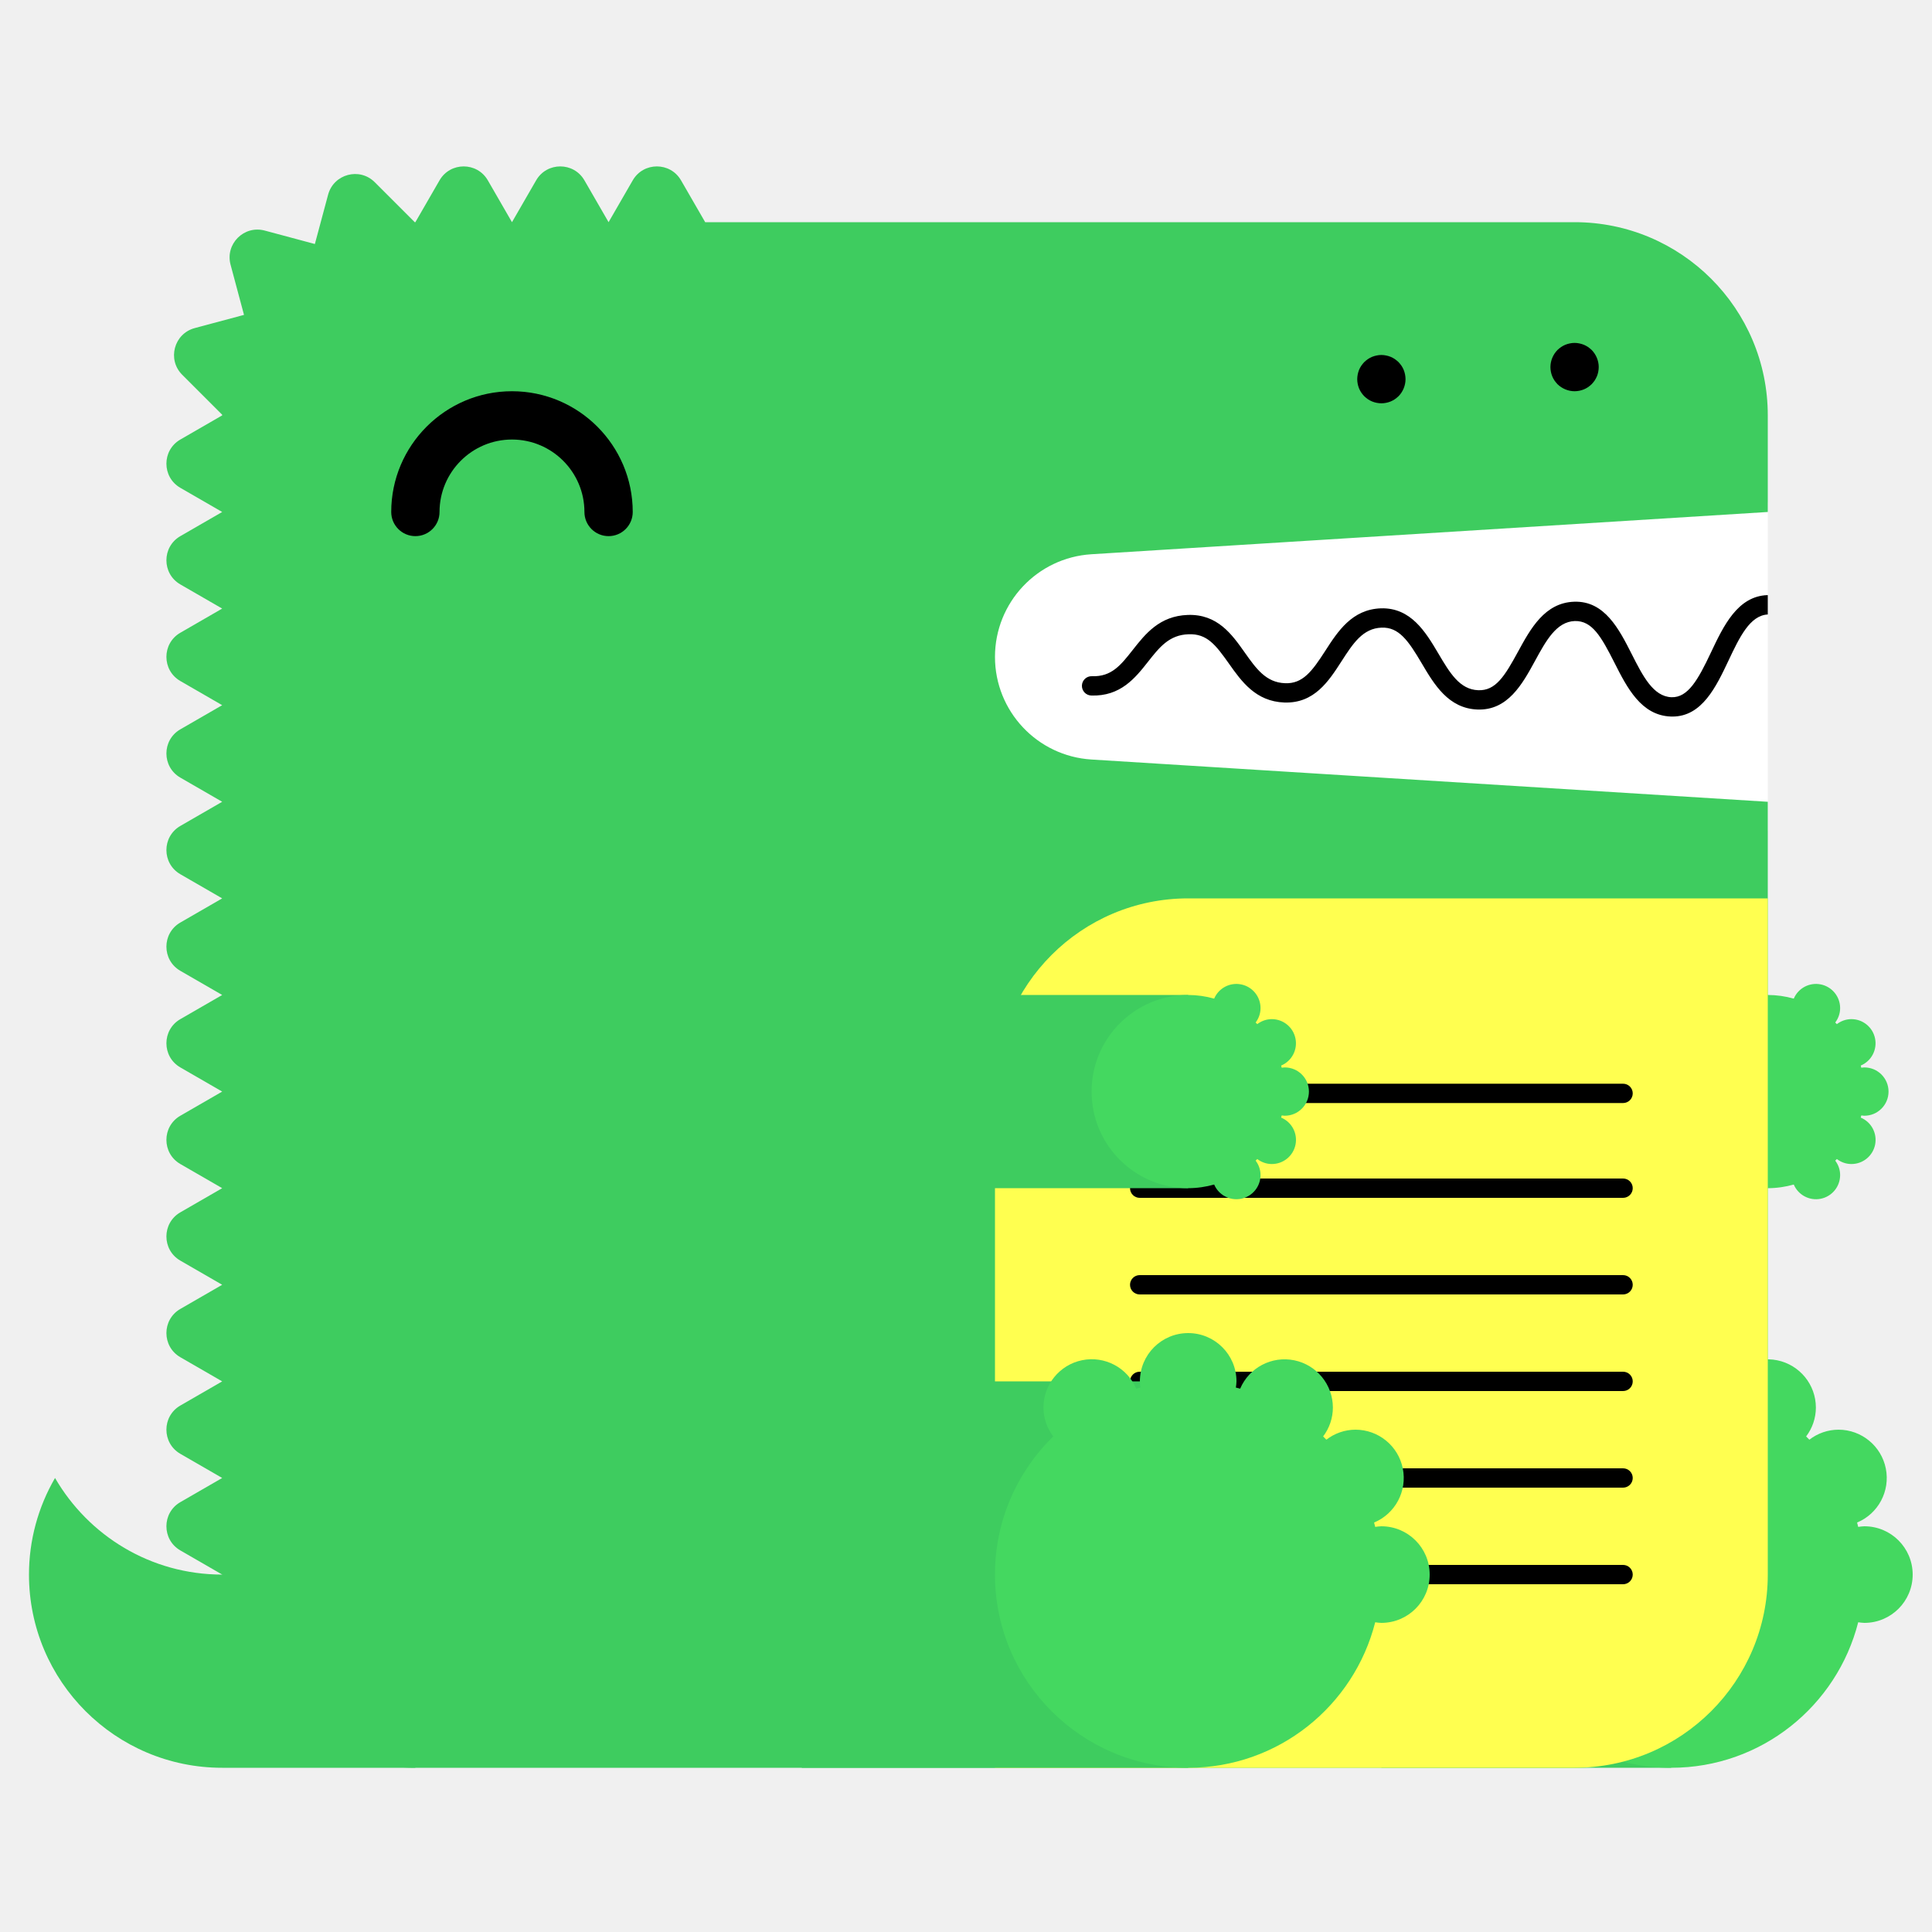
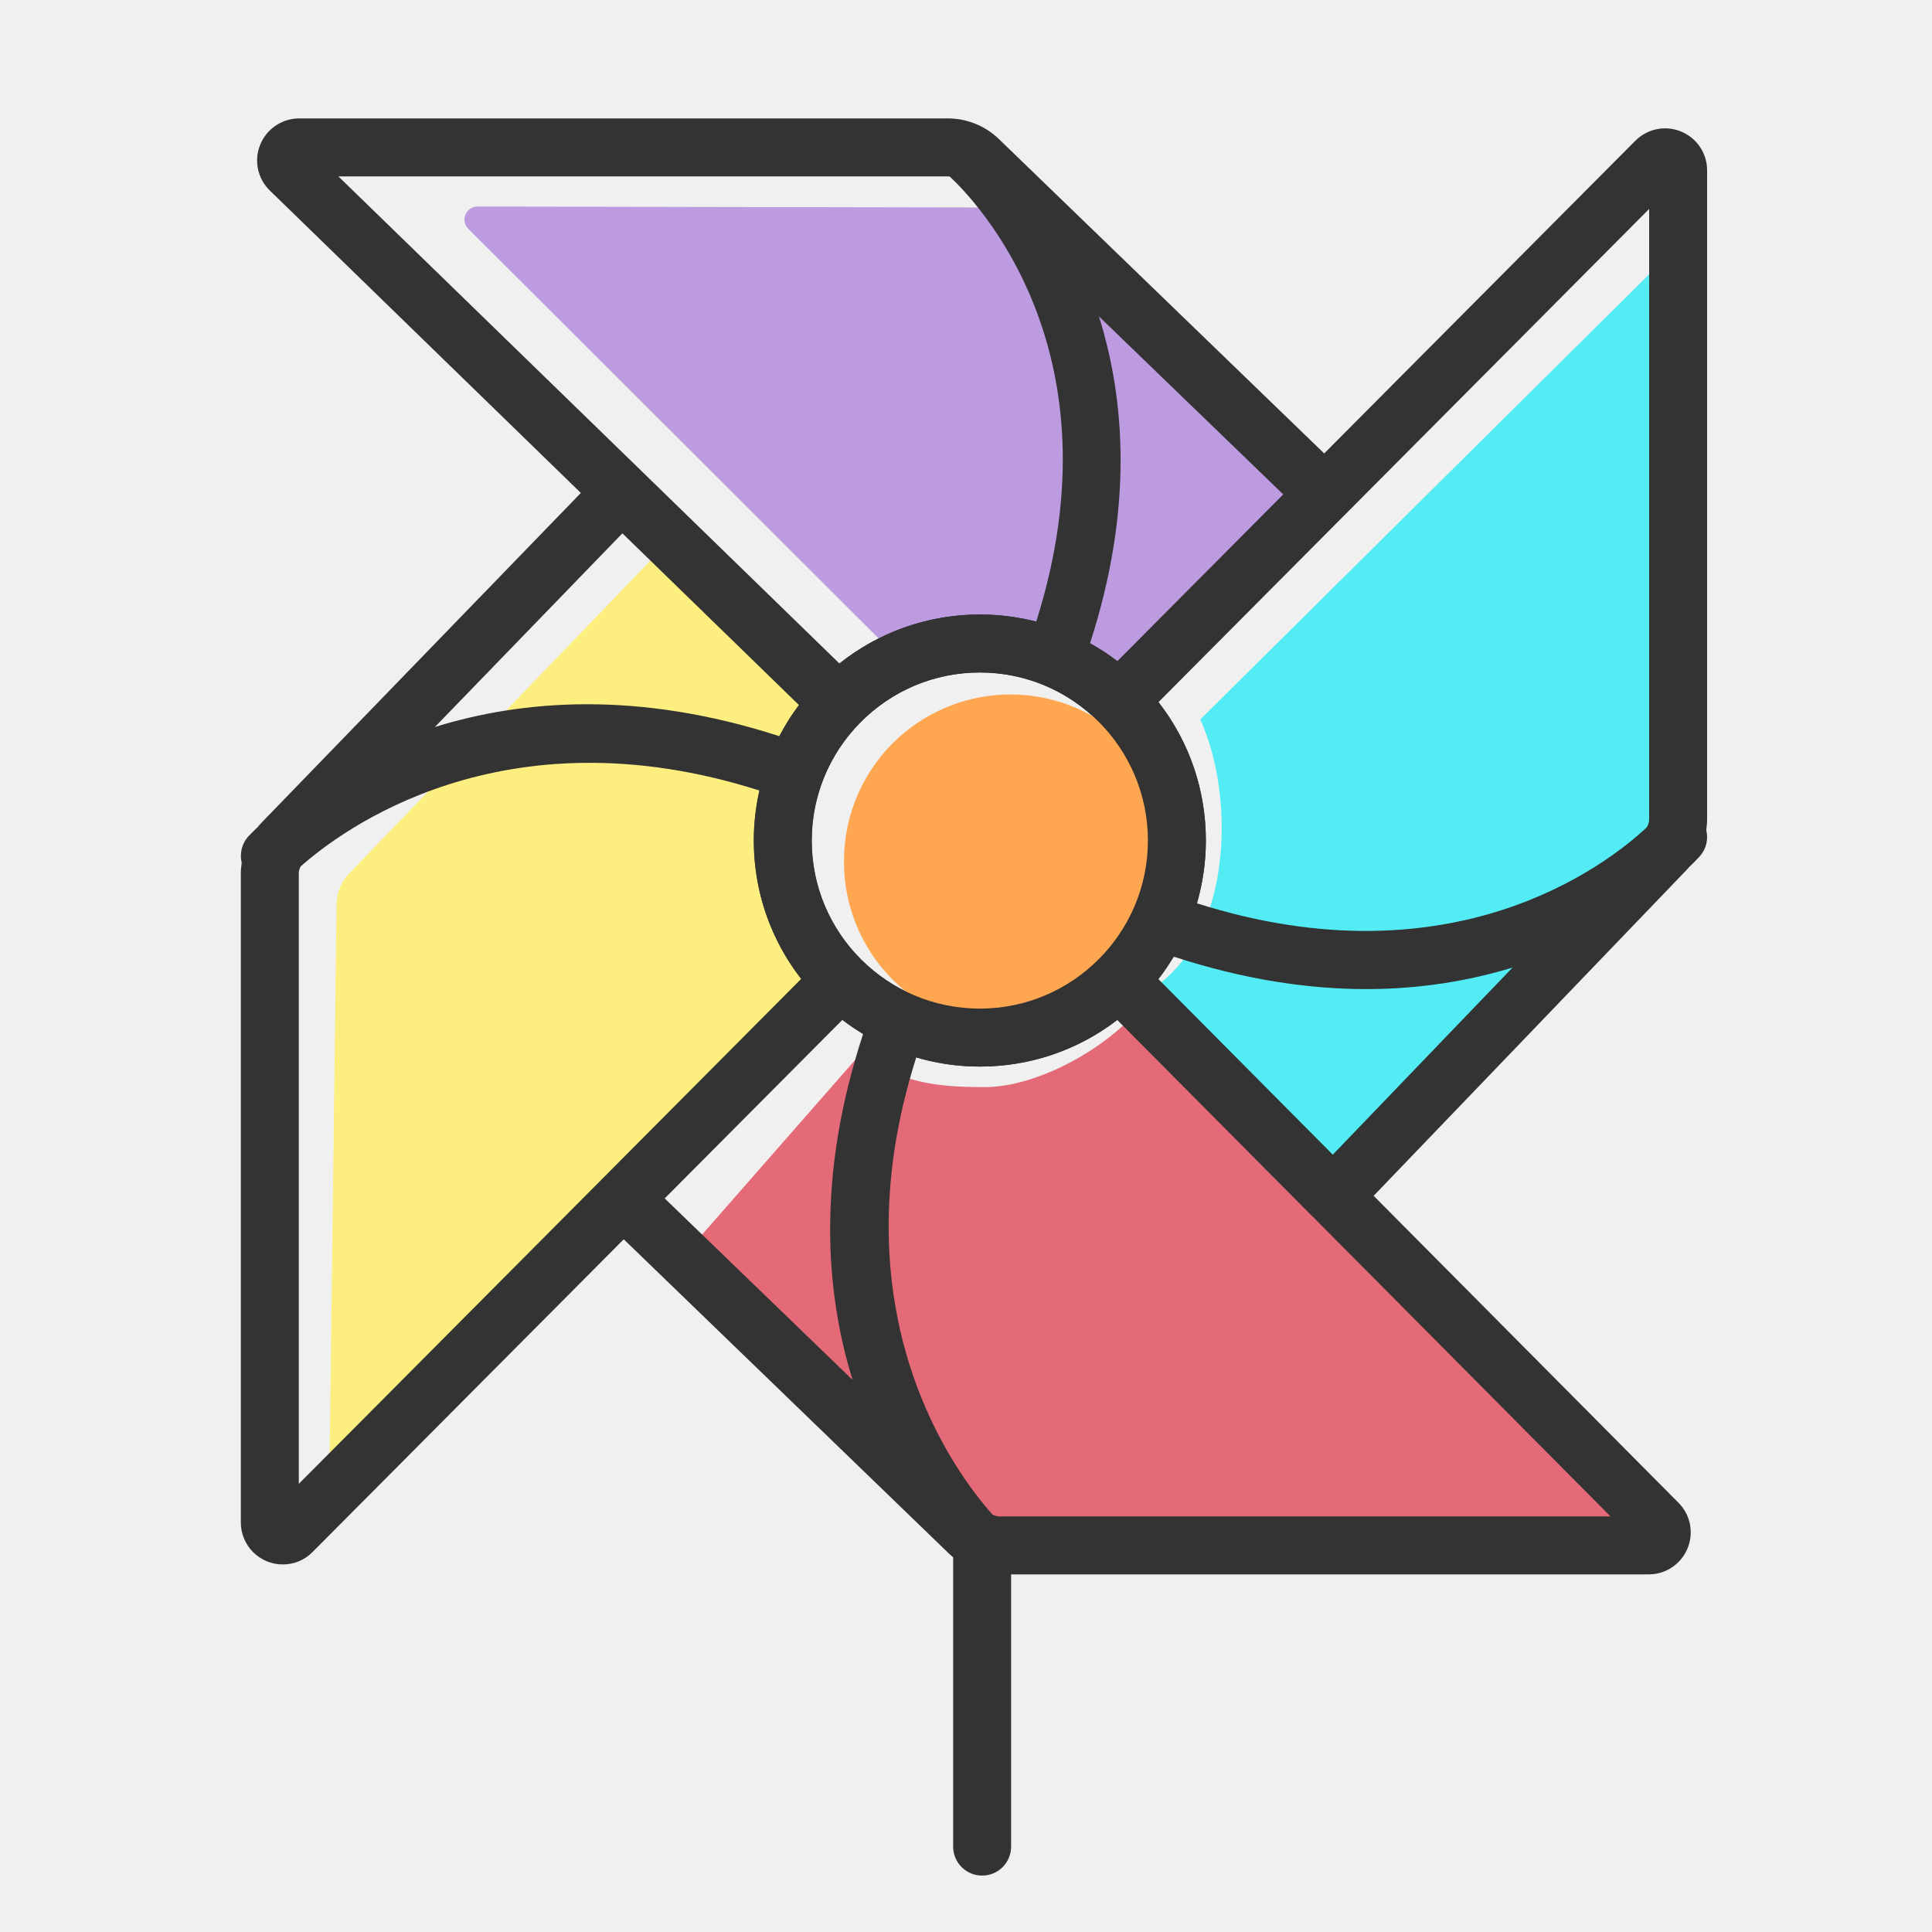
- <svg xmlns="http://www.w3.org/2000/svg" width="200" height="200" viewBox="0 0 200 200">
-   <g fill="none" fill-rule="evenodd">
-     <path fill="#FFF" d="M99 52h84v34H99z" />
-     <path d="M23 163c-7.398 0-13.843-4.027-17.303-10A19.886 19.886 0 0 0 3 163c0 11.046 8.954 20 20 20h20v-20H23z" fill="#3ECC5F" />
-     <path d="M112.98 57.376L183 53V43c0-11.046-8.954-20-20-20H73l-2.5-4.33c-1.112-1.925-3.889-1.925-5 0L63 23l-2.5-4.33c-1.111-1.925-3.889-1.925-5 0L53 23l-2.5-4.33c-1.111-1.925-3.889-1.925-5 0L43 23c-.022 0-.042.003-.065.003l-4.142-4.141c-1.57-1.571-4.252-.853-4.828 1.294l-1.369 5.104-5.192-1.392c-2.148-.575-4.111 1.389-3.535 3.536l1.39 5.193-5.102 1.367c-2.148.576-2.867 3.259-1.296 4.83l4.142 4.142c0 .021-.003.042-.003.064l-4.33 2.5c-1.925 1.111-1.925 3.889 0 5L23 53l-4.33 2.5c-1.925 1.111-1.925 3.889 0 5L23 63l-4.33 2.5c-1.925 1.111-1.925 3.889 0 5L23 73l-4.33 2.5c-1.925 1.111-1.925 3.889 0 5L23 83l-4.33 2.5c-1.925 1.111-1.925 3.889 0 5L23 93l-4.33 2.5c-1.925 1.111-1.925 3.889 0 5L23 103l-4.33 2.5c-1.925 1.111-1.925 3.889 0 5L23 113l-4.33 2.5c-1.925 1.111-1.925 3.889 0 5L23 123l-4.33 2.5c-1.925 1.111-1.925 3.889 0 5L23 133l-4.33 2.5c-1.925 1.111-1.925 3.889 0 5L23 143l-4.33 2.5c-1.925 1.111-1.925 3.889 0 5L23 153l-4.33 2.5c-1.925 1.111-1.925 3.889 0 5L23 163c0 11.046 8.954 20 20 20h120c11.046 0 20-8.954 20-20V83l-70.02-4.376A10.645 10.645 0 0 1 103 68c0-5.621 4.37-10.273 9.98-10.624" fill="#3ECC5F" />
-     <path fill="#3ECC5F" d="M143 183h30v-40h-30z" />
-     <path d="M193 158c-.219 0-.428.037-.639.064-.038-.15-.074-.301-.116-.451A5 5 0 0 0 190.32 148a4.96 4.96 0 0 0-3.016 1.036 26.531 26.531 0 0 0-.335-.336 4.955 4.955 0 0 0 1.011-2.987 5 5 0 0 0-9.599-1.959c-.148-.042-.297-.077-.445-.115.027-.211.064-.42.064-.639a5 5 0 0 0-5-5 5 5 0 0 0-5 5c0 .219.037.428.064.639-.148.038-.297.073-.445.115a4.998 4.998 0 0 0-9.599 1.959c0 1.125.384 2.151 1.011 2.987-3.717 3.632-6.031 8.693-6.031 14.3 0 11.046 8.954 20 20 20 9.339 0 17.16-6.41 19.361-15.064.211.027.42.064.639.064a5 5 0 0 0 5-5 5 5 0 0 0-5-5" fill="#44D860" />
-     <path fill="#3ECC5F" d="M153 123h30v-20h-30z" />
-     <path d="M193 115.5a2.5 2.5 0 1 0 0-5c-.109 0-.214.019-.319.032-.02-.075-.037-.15-.058-.225a2.501 2.501 0 0 0-.963-4.807c-.569 0-1.088.197-1.508.518a6.653 6.653 0 0 0-.168-.168c.314-.417.506-.931.506-1.494a2.5 2.5 0 0 0-4.8-.979A9.987 9.987 0 0 0 183 103c-5.522 0-10 4.478-10 10s4.478 10 10 10c.934 0 1.833-.138 2.69-.377a2.5 2.5 0 0 0 4.8-.979c0-.563-.192-1.077-.506-1.494.057-.055.113-.111.168-.168.42.321.939.518 1.508.518a2.5 2.5 0 0 0 .963-4.807c.021-.074.038-.15.058-.225.105.013.21.032.319.032" fill="#44D860" />
-     <path d="M63 55.5a2.5 2.5 0 0 1-2.5-2.5c0-4.136-3.364-7.5-7.5-7.5s-7.5 3.364-7.5 7.5a2.5 2.5 0 1 1-5 0c0-6.893 5.607-12.5 12.5-12.5S65.5 46.107 65.5 53a2.5 2.5 0 0 1-2.5 2.5" fill="#000" />
-     <path d="M103 183h60c11.046 0 20-8.954 20-20V93h-60c-11.046 0-20 8.954-20 20v70z" fill="#FFFF50" />
-     <path d="M168.02 124h-50.04a1 1 0 1 1 0-2h50.04a1 1 0 1 1 0 2m0 20h-50.04a1 1 0 1 1 0-2h50.04a1 1 0 1 1 0 2m0 20h-50.04a1 1 0 1 1 0-2h50.04a1 1 0 1 1 0 2m0-49.814h-50.04a1 1 0 1 1 0-2h50.04a1 1 0 1 1 0 2m0 19.814h-50.04a1 1 0 1 1 0-2h50.04a1 1 0 1 1 0 2m0 20h-50.04a1 1 0 1 1 0-2h50.04a1 1 0 1 1 0 2M183 61.611c-.012 0-.022-.006-.034-.005-3.09.105-4.552 3.196-5.842 5.923-1.346 2.85-2.387 4.703-4.093 4.647-1.889-.068-2.969-2.202-4.113-4.46-1.314-2.594-2.814-5.536-5.963-5.426-3.046.104-4.513 2.794-5.807 5.167-1.377 2.528-2.314 4.065-4.121 3.994-1.927-.07-2.951-1.805-4.136-3.813-1.321-2.236-2.848-4.75-5.936-4.664-2.994.103-4.465 2.385-5.763 4.4-1.373 2.13-2.335 3.428-4.165 3.351-1.973-.07-2.992-1.51-4.171-3.177-1.324-1.873-2.816-3.993-5.895-3.89-2.928.1-4.399 1.97-5.696 3.618-1.232 1.564-2.194 2.802-4.229 2.724a1 1 0 0 0-.072 2c3.017.101 4.545-1.8 5.872-3.487 1.177-1.496 2.193-2.787 4.193-2.855 1.926-.082 2.829 1.115 4.195 3.045 1.297 1.834 2.769 3.914 5.731 4.021 3.103.104 4.596-2.215 5.918-4.267 1.182-1.834 2.202-3.417 4.15-3.484 1.793-.067 2.769 1.35 4.145 3.681 1.297 2.197 2.766 4.686 5.787 4.796 3.125.108 4.634-2.62 5.949-5.035 1.139-2.088 2.214-4.06 4.119-4.126 1.793-.042 2.728 1.595 4.111 4.33 1.292 2.553 2.757 5.445 5.825 5.556l.169.003c3.064 0 4.518-3.075 5.805-5.794 1.139-2.41 2.217-4.68 4.067-4.773v-2z" fill="#000" />
-     <path fill="#3ECC5F" d="M83 183h40v-40H83z" />
-     <path d="M143 158c-.219 0-.428.037-.639.064-.038-.15-.074-.301-.116-.451A5 5 0 0 0 140.32 148a4.96 4.96 0 0 0-3.016 1.036 26.531 26.531 0 0 0-.335-.336 4.955 4.955 0 0 0 1.011-2.987 5 5 0 0 0-9.599-1.959c-.148-.042-.297-.077-.445-.115.027-.211.064-.42.064-.639a5 5 0 0 0-5-5 5 5 0 0 0-5 5c0 .219.037.428.064.639-.148.038-.297.073-.445.115a4.998 4.998 0 0 0-9.599 1.959c0 1.125.384 2.151 1.011 2.987-3.717 3.632-6.031 8.693-6.031 14.3 0 11.046 8.954 20 20 20 9.339 0 17.16-6.41 19.361-15.064.211.027.42.064.639.064a5 5 0 0 0 5-5 5 5 0 0 0-5-5" fill="#44D860" />
-     <path fill="#3ECC5F" d="M83 123h40v-20H83z" />
-     <path d="M133 115.5a2.5 2.5 0 1 0 0-5c-.109 0-.214.019-.319.032-.02-.075-.037-.15-.058-.225a2.501 2.501 0 0 0-.963-4.807c-.569 0-1.088.197-1.508.518a6.653 6.653 0 0 0-.168-.168c.314-.417.506-.931.506-1.494a2.5 2.5 0 0 0-4.8-.979A9.987 9.987 0 0 0 123 103c-5.522 0-10 4.478-10 10s4.478 10 10 10c.934 0 1.833-.138 2.69-.377a2.5 2.5 0 0 0 4.8-.979c0-.563-.192-1.077-.506-1.494.057-.055.113-.111.168-.168.42.321.939.518 1.508.518a2.5 2.5 0 0 0 .963-4.807c.021-.074.038-.15.058-.225.105.013.21.032.319.032" fill="#44D860" />
-     <path d="M143 41.75c-.16 0-.33-.02-.49-.05a2.52 2.52 0 0 1-.47-.14c-.15-.06-.29-.14-.431-.23-.13-.09-.259-.2-.38-.31-.109-.12-.219-.24-.309-.38s-.17-.28-.231-.43a2.619 2.619 0 0 1-.189-.96c0-.16.02-.33.05-.49.03-.16.08-.31.139-.47.061-.15.141-.29.231-.43.09-.13.2-.26.309-.38.121-.11.25-.22.38-.31.141-.09.281-.17.431-.23.149-.06.31-.11.47-.14.32-.07.65-.07.98 0 .159.03.32.08.47.14.149.06.29.14.43.23.13.09.259.2.38.31.11.12.22.25.31.38.09.14.17.28.23.43.06.16.11.31.14.47.029.16.05.33.05.49 0 .66-.271 1.31-.73 1.77-.121.11-.25.22-.38.31-.14.09-.281.17-.43.23a2.565 2.565 0 0 1-.96.19m20-1.25c-.66 0-1.3-.27-1.771-.73a3.802 3.802 0 0 1-.309-.38c-.09-.14-.17-.28-.231-.43a2.619 2.619 0 0 1-.189-.96c0-.66.27-1.3.729-1.77.121-.11.25-.22.38-.31.141-.09.281-.17.431-.23.149-.06.31-.11.47-.14.32-.07.66-.07.98 0 .159.03.32.08.47.14.149.06.29.14.43.23.13.09.259.2.38.31.459.47.73 1.11.73 1.77 0 .16-.021.33-.05.49-.03.16-.08.32-.14.47-.07.15-.14.29-.23.43-.09.13-.2.26-.31.38-.121.11-.25.22-.38.31-.14.09-.281.17-.43.23a2.565 2.565 0 0 1-.96.19" fill="#000" />
-   </g>
+ <svg xmlns="http://www.w3.org/2000/svg" t="1680701428631" class="icon" viewBox="0 0 1024 1024" version="1.1" p-id="12371" width="128" height="128">
+   <path d="M519.322 341.043c28.723 0 54.733 11.622 73.626 30.362l109.005-109.619-159.181-145.254a23.414 23.414 0 0 0-16.23-6.554l-273.459-0.512c-6.195 0-9.267 7.526-4.813 11.878l225.792 225.382c15.309-10.342 15.923-5.683 45.261-5.683z" fill="#BC9BE0" p-id="12372" />
+   <path d="M883.507 136.038l-247.347 245.299c12.083 26.829 14.95 64.154 6.605 94.822-7.629 27.955-22.528 43.418-39.219 52.48L706.56 634.01l176.333-183.603c4.198-4.352 6.554-10.189 6.554-16.23l5.939-293.325c0-6.195-7.526-9.267-11.878-4.813z" fill="#53ECF4" p-id="12373" />
+   <path d="M878.694 807.27l-273.05-274.893c-17.101 22.221-55.04 43.827-83.763 43.827-28.723 0-43.776-3.123-66.355-16.998L361.984 665.907l151.808 146.688c4.352 4.198 10.189 6.554 16.23 6.554h343.859c6.195 0 9.267-7.578 4.813-11.878z" fill="#E56A77" p-id="12374" />
+   <path d="M414.925 445.491c0-28.314 11.315-53.965 29.594-72.755L355.379 286.054 184.934 463.104c-4.198 4.352-6.554 10.189-6.554 16.23l-3.686 294.656c0 6.195 7.578 9.267 11.878 4.813l259.123-259.277a104.141 104.141 0 0 1-30.771-74.035z" fill="#FCEF7F" p-id="12375" />
+   <path d="M904.806 90.317c0-9.114-5.478-17.203-13.875-20.634-8.397-3.43-17.92-1.434-24.269 5.018l-164.813 165.632-172.493-166.707a38.303 38.303 0 0 0-14.08-8.653c-4.045-1.434-8.346-2.202-12.8-2.202H158.566c-9.114 0-17.203 5.478-20.634 13.875a22.175 22.175 0 0 0 5.12 24.371l164.813 160.256-169.37 174.899c-0.717 0.768-1.434 1.536-2.048 2.355-2.611 2.458-4.25 4.147-4.71 4.659-3.635 3.942-4.813 9.267-3.635 14.131-0.256 1.894-0.461 3.789-0.461 5.734v343.859a22.226 22.226 0 0 0 22.323 22.272c5.888 0 11.571-2.304 15.77-6.656l164.864-165.683 172.493 166.707c0.666 0.666 1.382 1.229 2.099 1.843v153.344c0 8.499 6.861 15.36 15.36 15.36s15.36-6.861 15.36-15.36v-144.282h337.92c9.114 0 17.203-5.478 20.634-13.875a22.17 22.17 0 0 0-4.966-24.218l-161.434-162.56 165.888-172.749c0.461-0.461 0.87-0.973 1.28-1.434 3.277-3.123 5.171-5.222 5.683-5.786 3.533-3.942 4.608-9.165 3.43-13.926 0.256-1.894 0.461-3.789 0.461-5.734V90.317z m-30.72 20.429V434.176c0 1.587-0.461 3.123-1.382 4.454-20.992 19.558-102.656 83.2-238.336 40.141 3.072-10.701 4.762-21.862 4.762-33.28 0-26.931-8.806-52.48-25.088-73.37l260.045-261.376z m-354.765 423.834c-23.706 0-45.978-9.216-62.822-25.907a88.407 88.407 0 0 1-26.266-63.13c0-23.245 8.96-45.312 25.242-62.054 16.947-17.408 39.629-27.034 63.795-27.034 23.706 0 45.978 9.216 62.822 25.907 16.947 16.845 26.266 39.27 26.266 63.13 0 23.91-9.37 46.336-26.317 63.181-16.742 16.742-39.014 25.907-62.72 25.907z m72.909-184.166c-4.608-3.533-9.472-6.656-14.49-9.472 23.091-71.322 18.534-129.331 4.71-173.261l97.69 94.362-87.91 88.371zM502.426 93.491c0.307 0 0.614 0.051 0.973 0.102 14.029 13.056 91.085 93.03 45.824 235.878-9.626-2.458-19.661-3.738-29.85-3.738-27.392 0-53.35 9.114-74.445 25.958L340.275 249.907 179.354 93.491h323.072z m-172.544 189.184l74.445 72.397 19.149 18.637c-3.942 5.222-7.424 10.752-10.394 16.486-75.11-24.32-136.55-19.2-182.579-4.864l99.379-102.656z m-171.52 503.808V463.053c0-1.382 0.358-2.662 1.024-3.84 21.094-18.79 106.854-83.661 243.2-40.192-1.946 8.602-3.021 17.459-3.021 26.419 0 26.931 8.806 52.48 25.088 73.37l-266.291 267.674z m288.102-245.914c3.533 2.714 7.219 5.12 11.008 7.424-24.832 75.571-19.917 137.216-5.581 183.398l-99.584-96.205 94.157-94.618z m83.507 263.219c-1.382 0-2.714-0.41-3.942-1.075-18.842-20.992-83.712-106.138-40.397-242.278 10.803 3.174 22.118 4.864 33.69 4.864 26.675 0 52.019-8.653 72.858-24.678l103.526 104.192h0.051l157.85 158.925h-323.635z m176.435-191.795l-92.416-93.03c2.97-3.789 5.632-7.834 8.09-11.93 37.632 12.288 71.68 17.203 101.99 17.203 29.44 0 55.296-4.608 77.619-11.418l-95.283 99.174z" fill="#333333" p-id="12376" />
+   <path d="M535.552 456.602m-88.218 0a88.218 88.218 0 1 0 176.435 0 88.218 88.218 0 1 0-176.435 0Z" fill="#FFA750" p-id="12377" />
+   <path d="M519.322 565.299c-66.048 0-119.808-53.76-119.808-119.808s53.76-119.808 119.808-119.808 119.808 53.76 119.808 119.808-53.709 119.808-119.808 119.808z m0-208.896c-49.101 0-89.088 39.936-89.088 89.088s39.936 89.088 89.088 89.088 89.088-39.987 89.088-89.088-39.936-89.088-89.088-89.088z" fill="#333333" p-id="12378" />
</svg>
